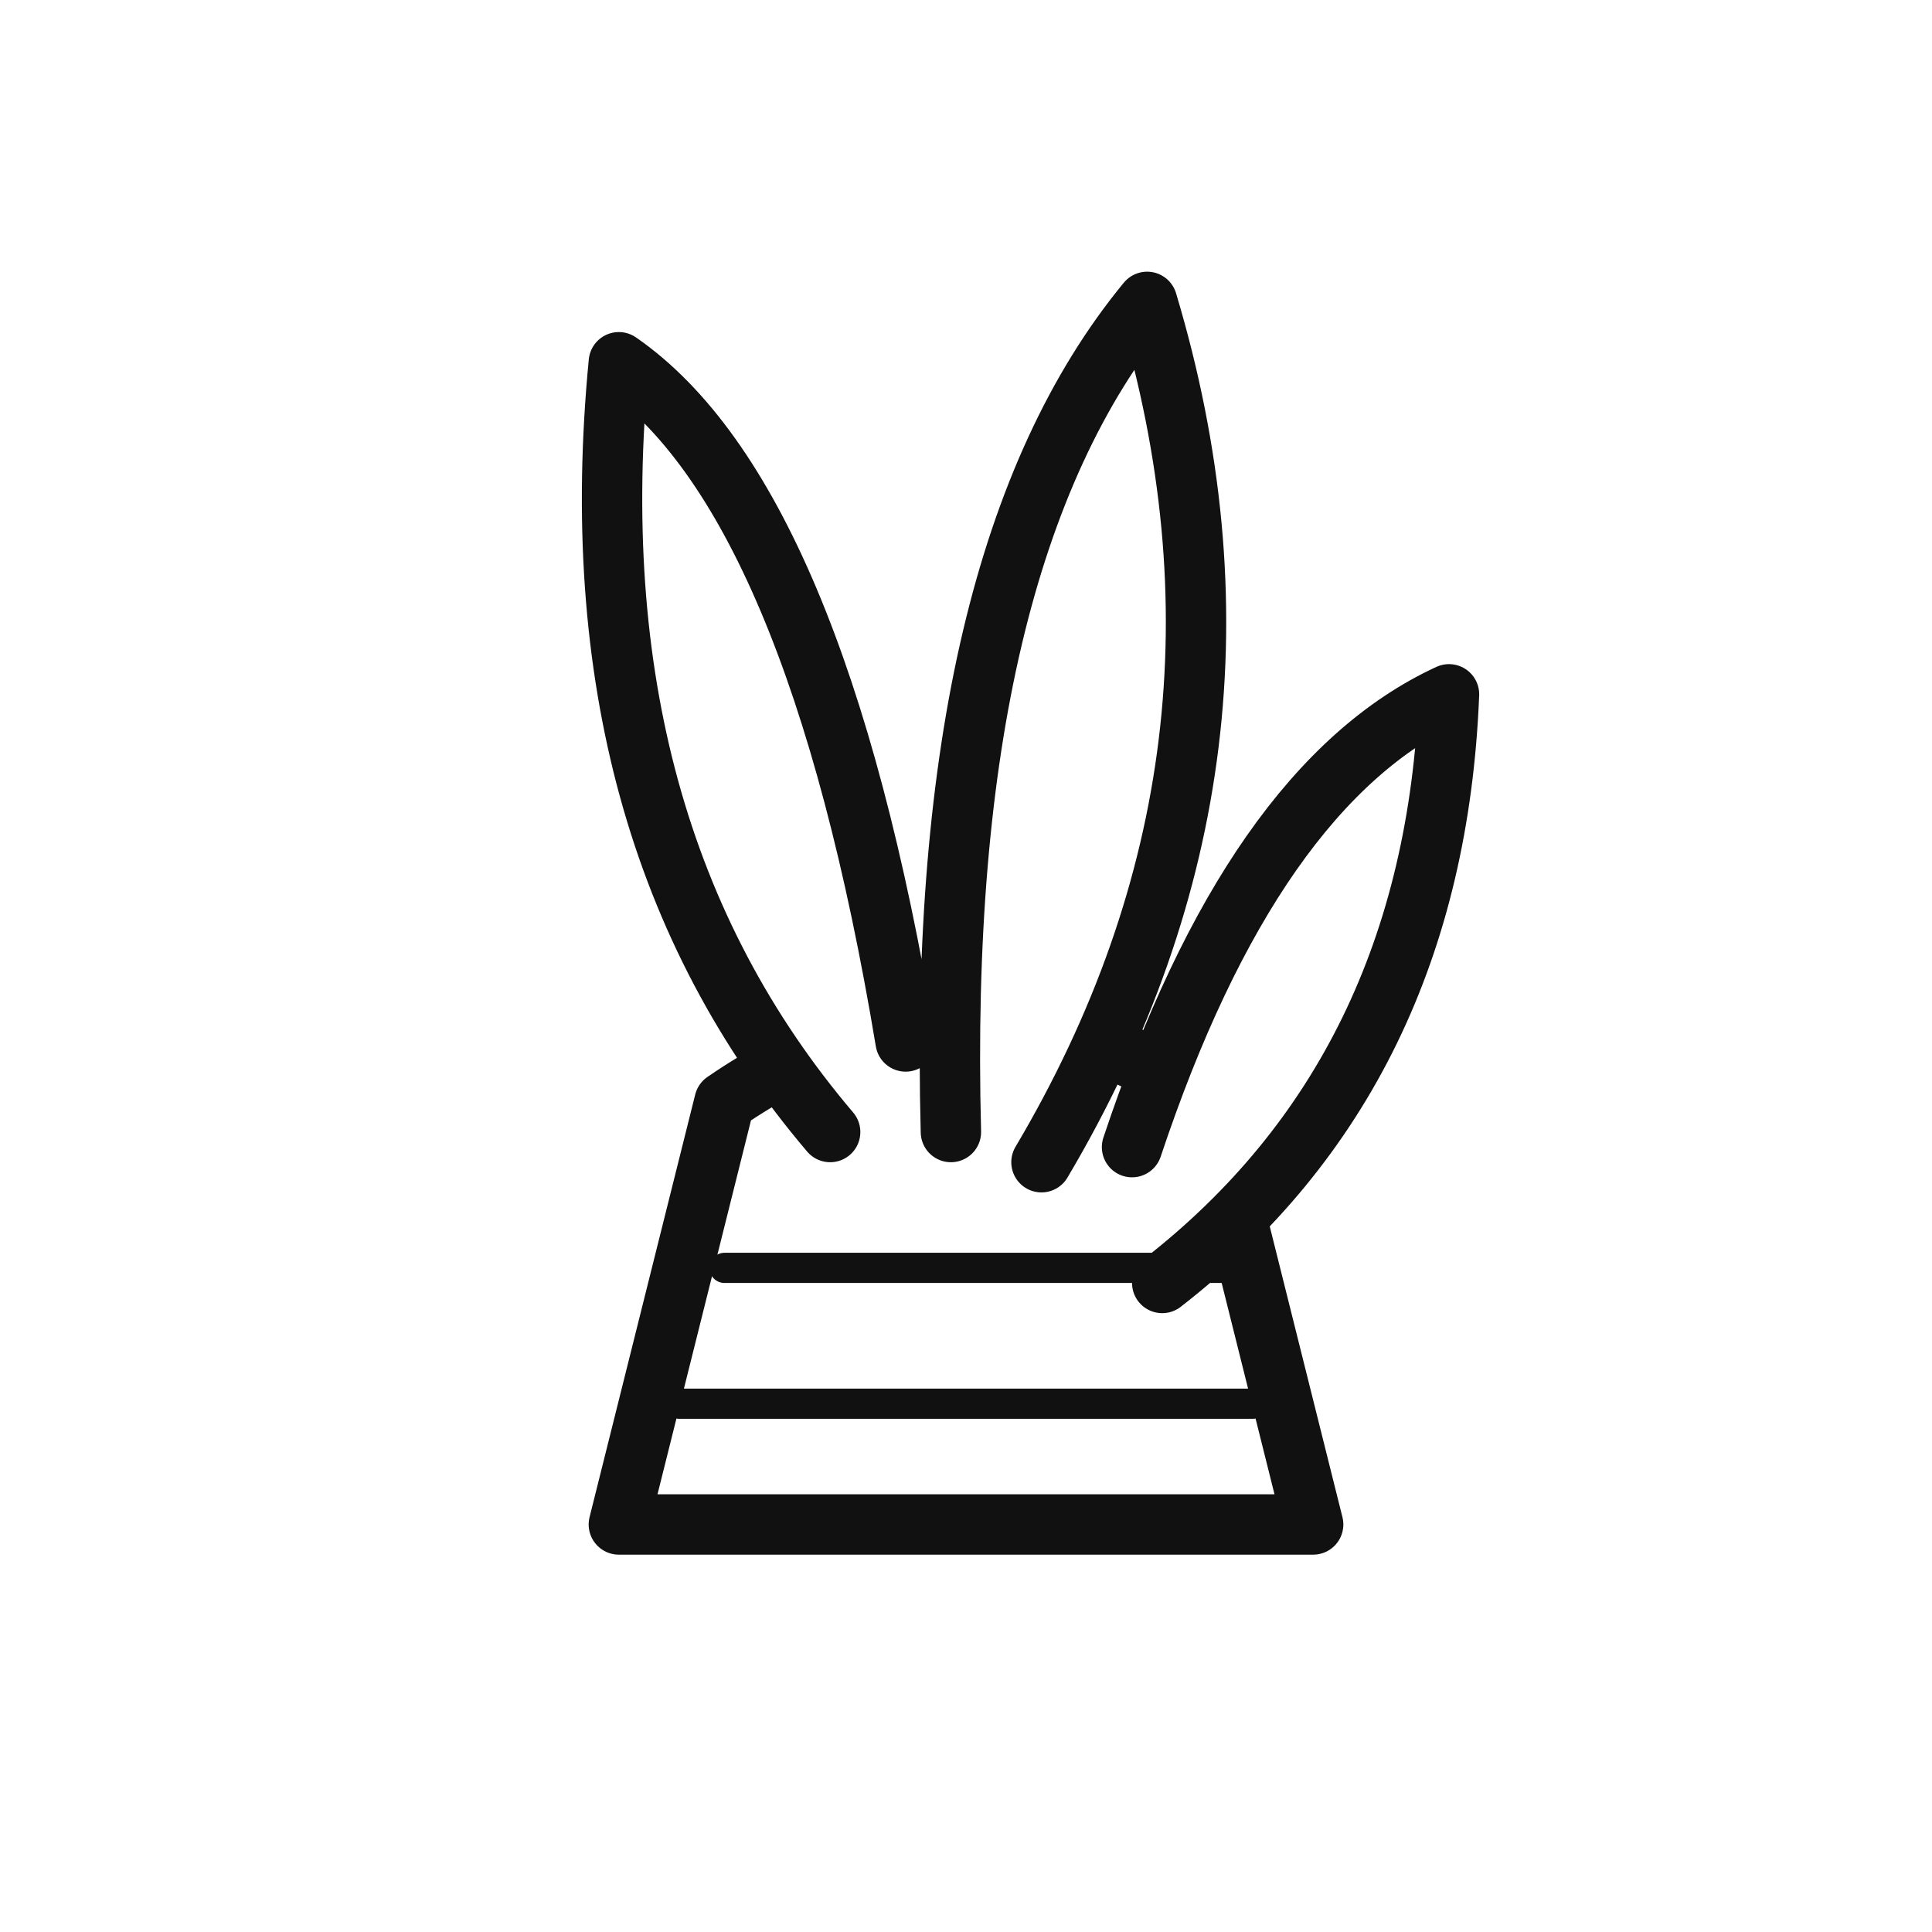
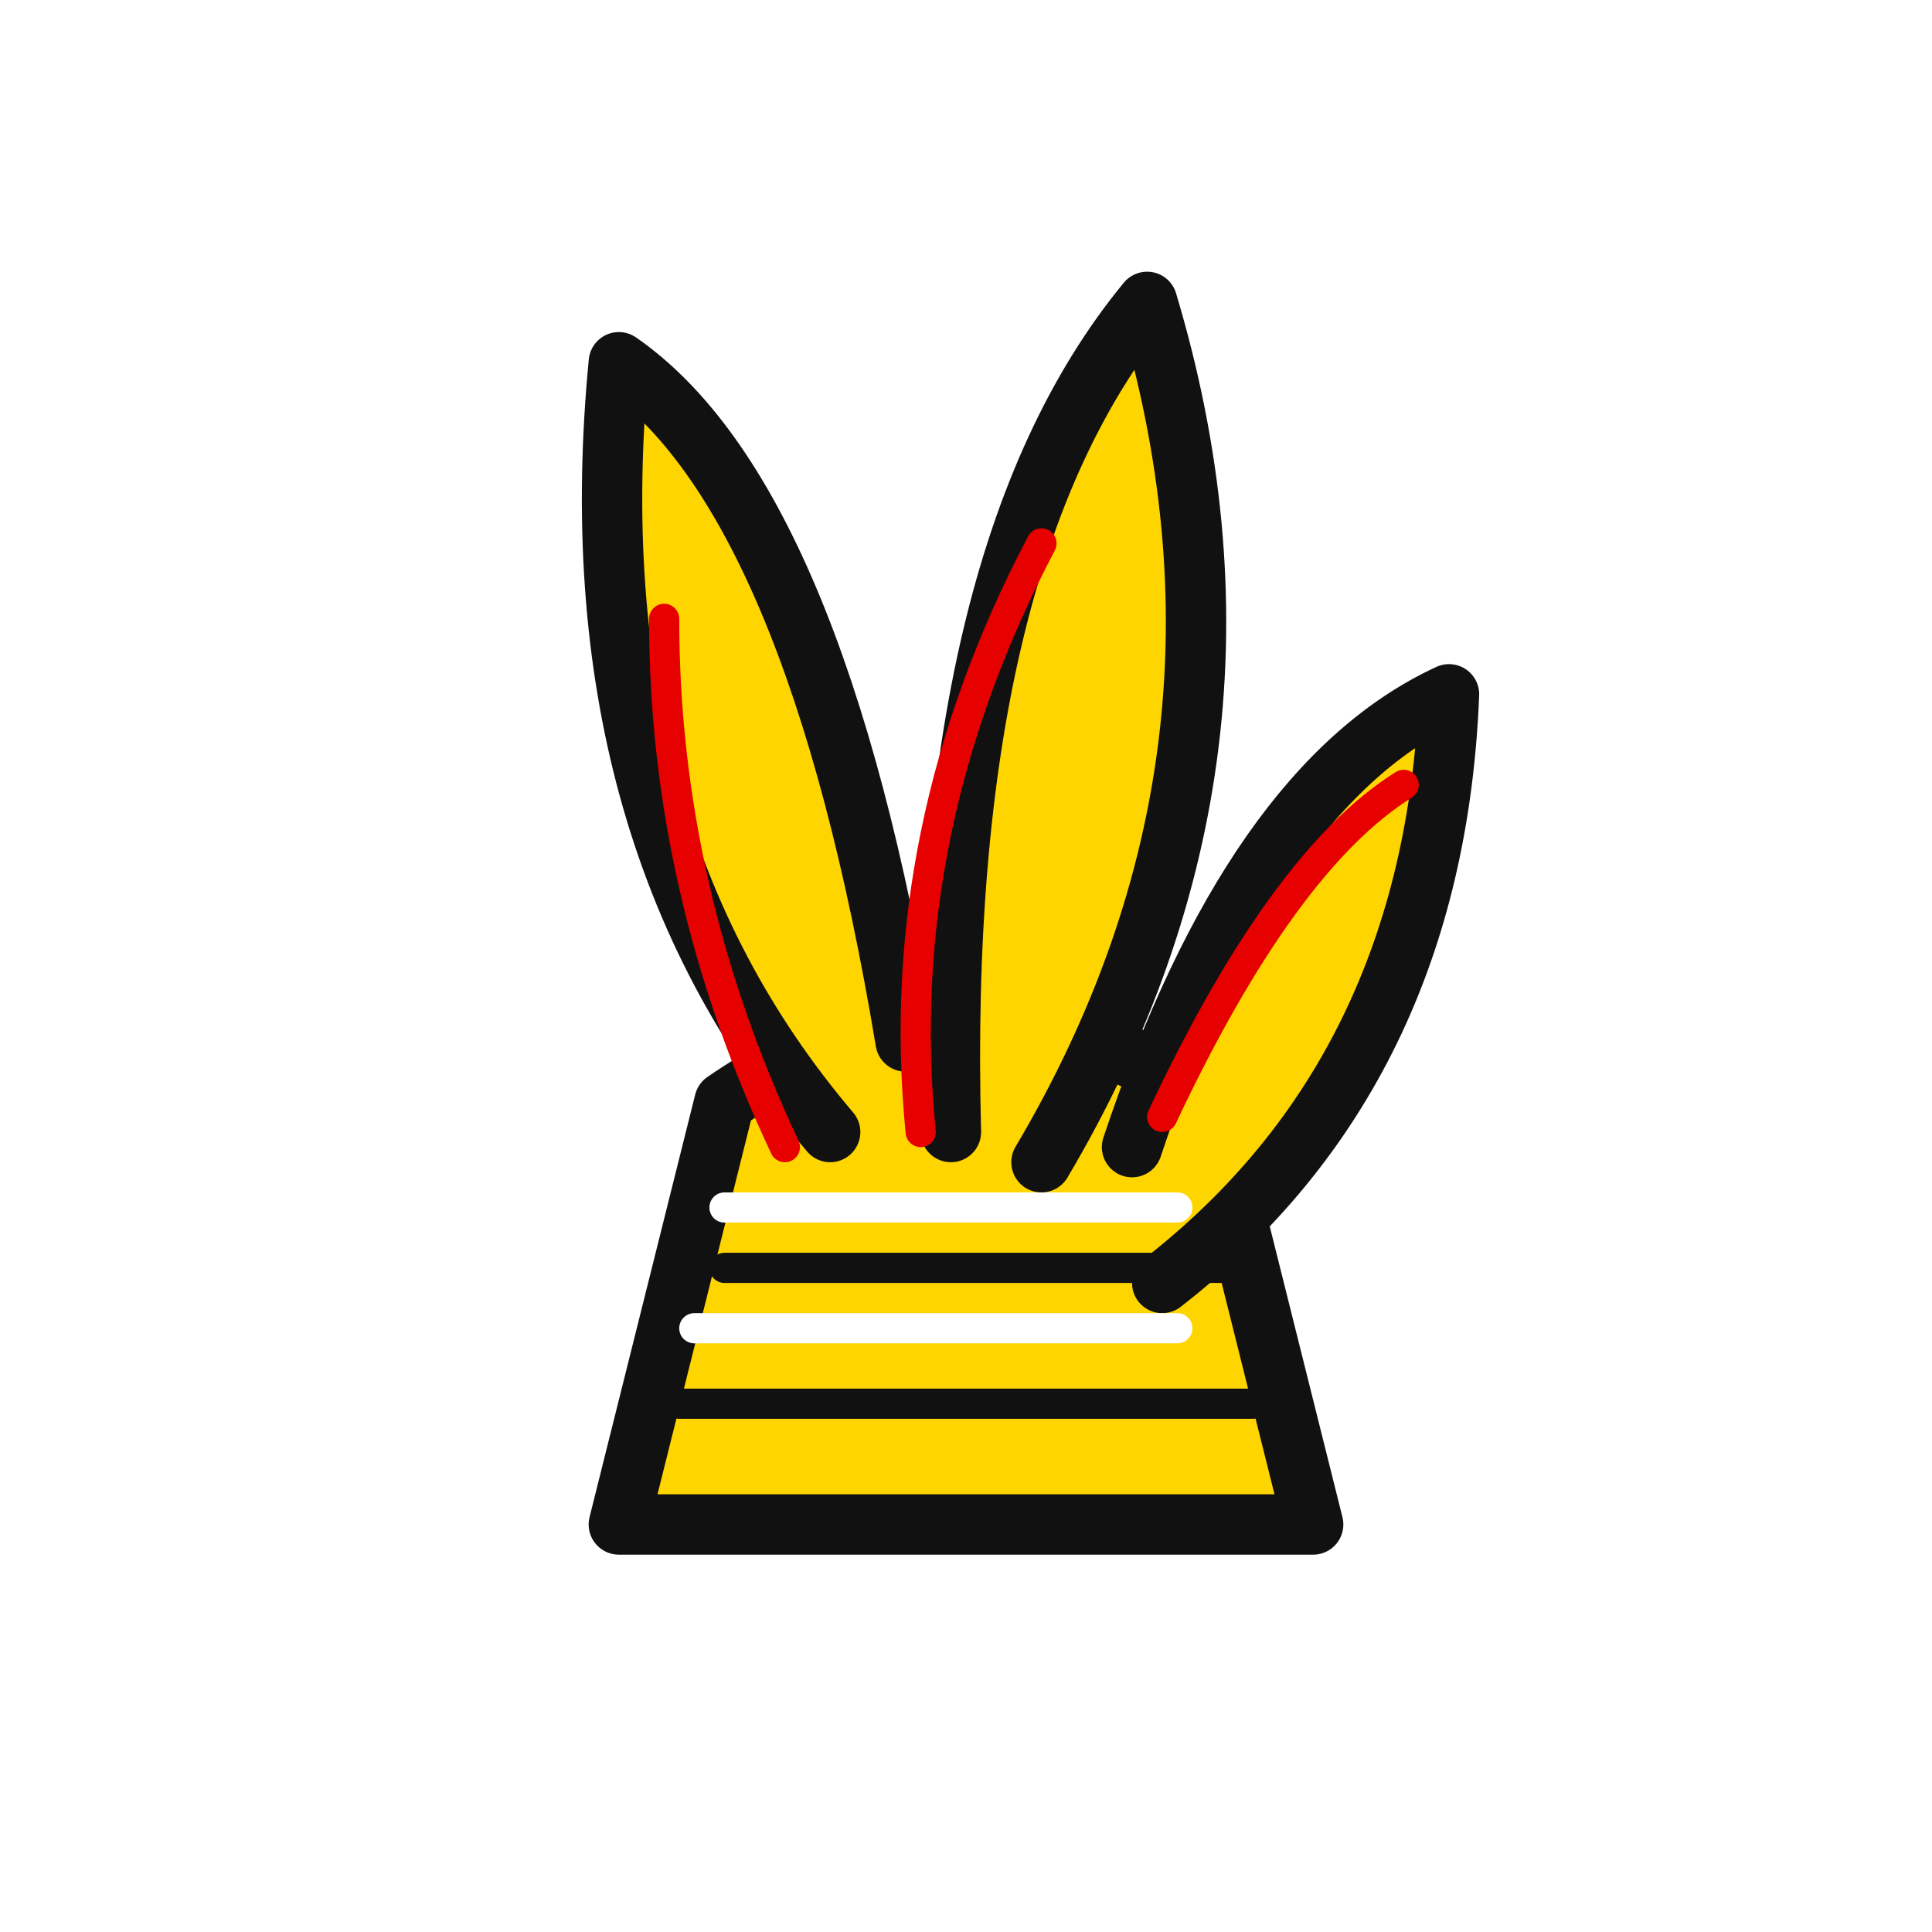
<svg xmlns="http://www.w3.org/2000/svg" viewBox="0 0 128 128" role="img" aria-label="Leek">
+   <style>.detail { fill: none; }</style>
+   <style>svg &gt; g:first-of-type { fill: #ffd500; }</style>
  <rect width="128" height="128" fill="#fff" />
  <g fill="#fff" stroke="#111" stroke-width="4" stroke-linecap="round" stroke-linejoin="round">
    <path d="M48 73q16-11 32 0l7 28H41Z" />
    <path d="M55 75Q38 55 41 24q13 9 19 45m3 6q-1-38 13-55 9 30-7 57m6-1q8-24 21-30-1 25-19 39" />
    <path d="M48 84h33m-36 9h38" fill="none" stroke="#111" stroke-width="2" />
  </g>
+   <g class="detail">
+     <path d="M48 80h30m-32 8h32" stroke="#fff" stroke-width="2" stroke-linecap="round" />
+     <path d="M52 76q-8-17-8-35m17 34q-2-20 8-39m8 38q8-17 16-22" fill="none" stroke="#e60000" stroke-width="2" stroke-linecap="round" />
+   </g>
</svg>
